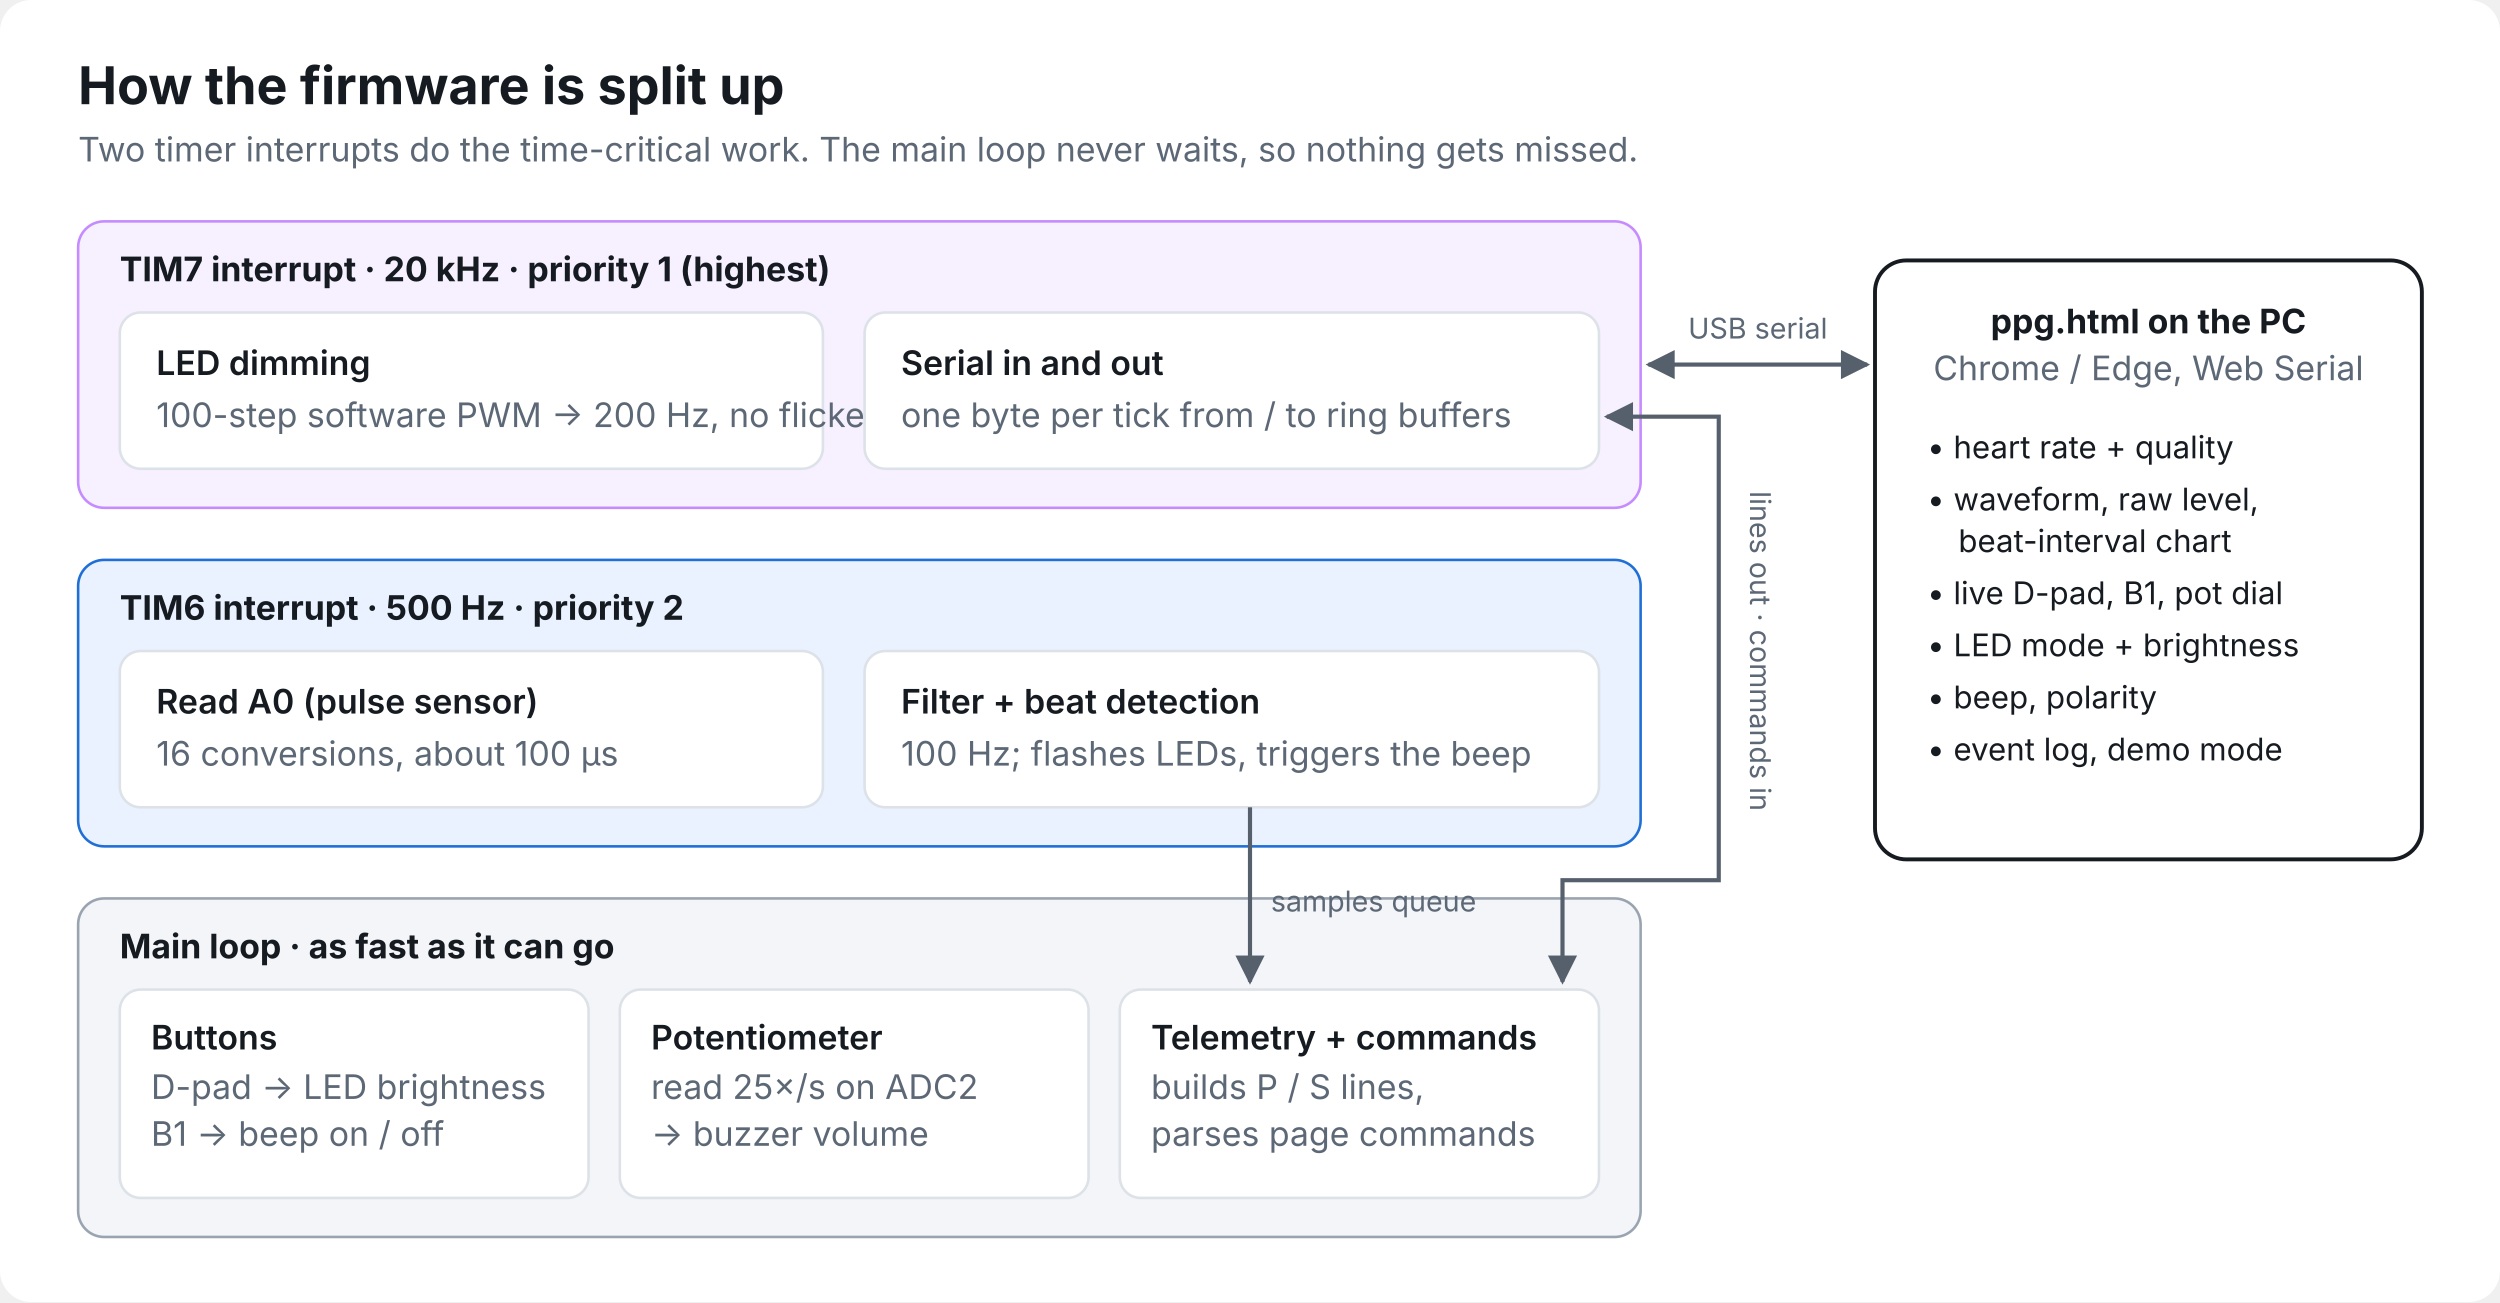
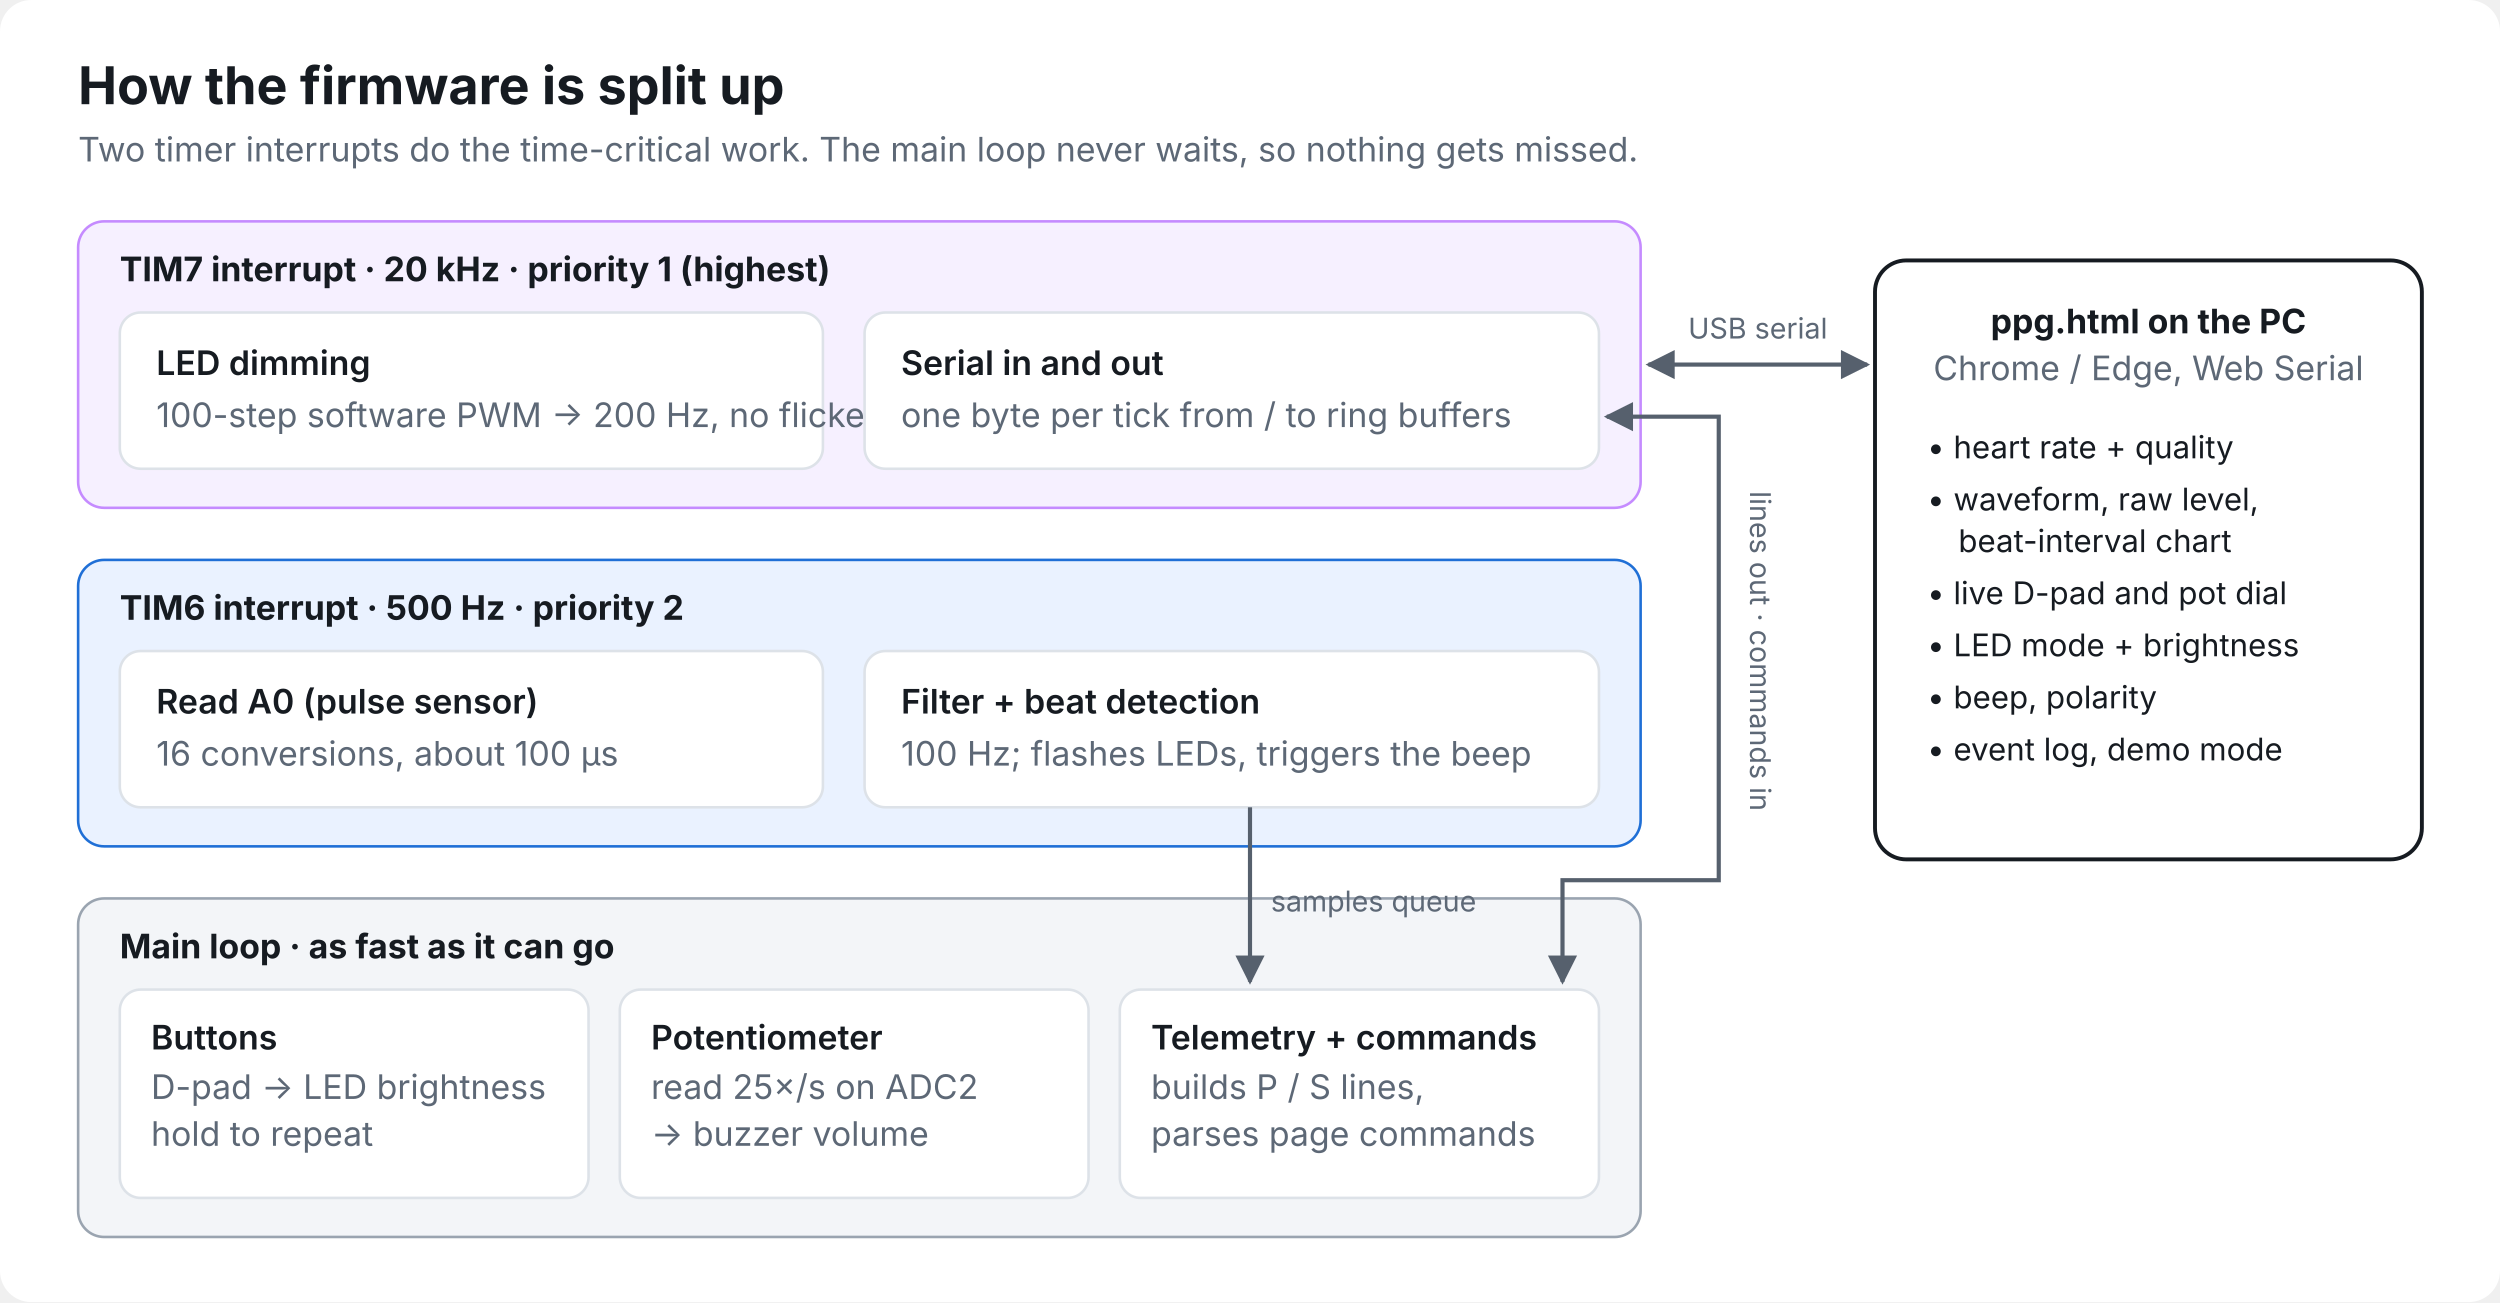
<svg xmlns="http://www.w3.org/2000/svg" viewBox="0 0 960 500" font-family="system-ui, -apple-system, Segoe UI, sans-serif" font-size="13">
  <rect width="960" height="500" rx="12" fill="#ffffff" />
  <defs>
    <marker id="a" viewBox="0 0 10 10" refX="9" refY="5" markerWidth="7" markerHeight="7" orient="auto">
      <path d="M0 0L10 5L0 10z" fill="#56606d" />
    </marker>
  </defs>
  <text x="30" y="40" font-size="20" font-weight="700" fill="#161b21">How the firmware is split up</text>
  <text x="30" y="62" fill="#5d6876">Two timer interrupts do the time-critical work. The main loop never waits, so nothing gets missed.</text>
  <rect x="30" y="85" width="600" height="110" rx="10" fill="#f6f0ff" stroke="#c58bff" />
  <text x="46" y="108" font-weight="700" fill="#161b21">TIM7 interrupt · 20 kHz · priority 1 (highest)</text>
  <rect x="46" y="120" width="270" height="60" rx="8" fill="#ffffff" stroke="#dde2e8" />
  <text x="60" y="144" font-weight="600" fill="#161b21">LED dimming</text>
  <text x="60" y="164" fill="#5d6876">100-step software PWM → 200 Hz, no flicker</text>
  <rect x="332" y="120" width="282" height="60" rx="8" fill="#ffffff" stroke="#dde2e8" />
  <text x="346" y="144" font-weight="600" fill="#161b21">Serial in and out</text>
  <text x="346" y="164" fill="#5d6876">one byte per tick from / to ring buffers</text>
  <rect x="30" y="215" width="600" height="110" rx="10" fill="#eaf2ff" stroke="#1f6fd6" />
  <text x="46" y="238" font-weight="700" fill="#161b21">TIM6 interrupt · 500 Hz · priority 2</text>
  <rect x="46" y="250" width="270" height="60" rx="8" fill="#ffffff" stroke="#dde2e8" />
  <text x="60" y="274" font-weight="600" fill="#161b21">Read A0 (pulse sensor)</text>
  <text x="60" y="294" fill="#5d6876">16 conversions, about 100 µs</text>
  <rect x="332" y="250" width="282" height="60" rx="8" fill="#ffffff" stroke="#dde2e8" />
  <text x="346" y="274" font-weight="600" fill="#161b21">Filter + beat detection</text>
  <text x="346" y="294" fill="#5d6876">100 Hz; flashes LEDs, triggers the beep</text>
  <rect x="30" y="345" width="600" height="130" rx="10" fill="#f3f5f8" stroke="#9aa4b0" />
  <text x="46" y="368" font-weight="700" fill="#161b21">Main loop · as fast as it can go</text>
  <rect x="46" y="380" width="180" height="80" rx="8" fill="#ffffff" stroke="#dde2e8" />
  <text x="58" y="403" font-weight="600" fill="#161b21">Buttons</text>
  <text x="58" y="422" fill="#5d6876">D-pad → LED brightness</text>
-   <text x="58" y="440" fill="#5d6876">B1 → beep on / off</text>
+   <text x="58" y="440" fill="#5d6876">hold to repeat</text>
  <rect x="238" y="380" width="180" height="80" rx="8" fill="#ffffff" stroke="#dde2e8" />
  <text x="250" y="403" font-weight="600" fill="#161b21">Potentiometer</text>
  <text x="250" y="422" fill="#5d6876">read 25×/s on ADC2</text>
  <text x="250" y="440" fill="#5d6876">→ buzzer volume</text>
  <rect x="430" y="380" width="184" height="80" rx="8" fill="#ffffff" stroke="#dde2e8" />
  <text x="442" y="403" font-weight="600" fill="#161b21">Telemetry + commands</text>
  <text x="442" y="422" fill="#5d6876">builds P / S lines,</text>
  <text x="442" y="440" fill="#5d6876">parses page commands</text>
  <rect x="720" y="100" width="210" height="230" rx="12" fill="#ffffff" stroke="#161b21" stroke-width="1.5" />
  <text x="825" y="128" text-anchor="middle" font-weight="700" fill="#161b21">ppg.html on the PC</text>
  <text x="825" y="146" text-anchor="middle" fill="#5d6876">Chrome / Edge, Web Serial</text>
  <g fill="#161b21" font-size="12">
    <text x="740" y="176">• heart rate + quality</text>
    <text x="740" y="196">• waveform, raw level,</text>
    <text x="752" y="212">beat-interval chart</text>
-     <text x="740" y="232">• live D-pad, B1, pot dial</text>
+     <text x="740" y="232">• live D-pad and pot dial</text>
    <text x="740" y="252">• LED mode + brightness</text>
    <text x="740" y="272">• beep, polarity</text>
    <text x="740" y="292">• event log, demo mode</text>
  </g>
  <defs>
    <marker id="b" viewBox="0 0 10 10" refX="9" refY="5" markerWidth="7" markerHeight="7" orient="auto-start-reverse">
      <path d="M0 0L10 5L0 10z" fill="#56606d" />
    </marker>
  </defs>
  <g stroke="#56606d" stroke-width="1.6" fill="none">
    <path d="M600 377 V338 H660 V160 H617" marker-start="url(#b)" marker-end="url(#b)" />
    <path d="M633 140 H717" marker-start="url(#b)" marker-end="url(#b)" />
    <path d="M480 310 V377" marker-end="url(#b)" />
  </g>
  <text x="672" y="250" font-size="11" fill="#5d6876" transform="rotate(90 672 250)" text-anchor="middle">lines out · commands in</text>
  <text x="675" y="130" font-size="11" fill="#5d6876" text-anchor="middle">USB serial</text>
  <text x="488" y="350" font-size="11" fill="#5d6876">samples queue</text>
</svg>
